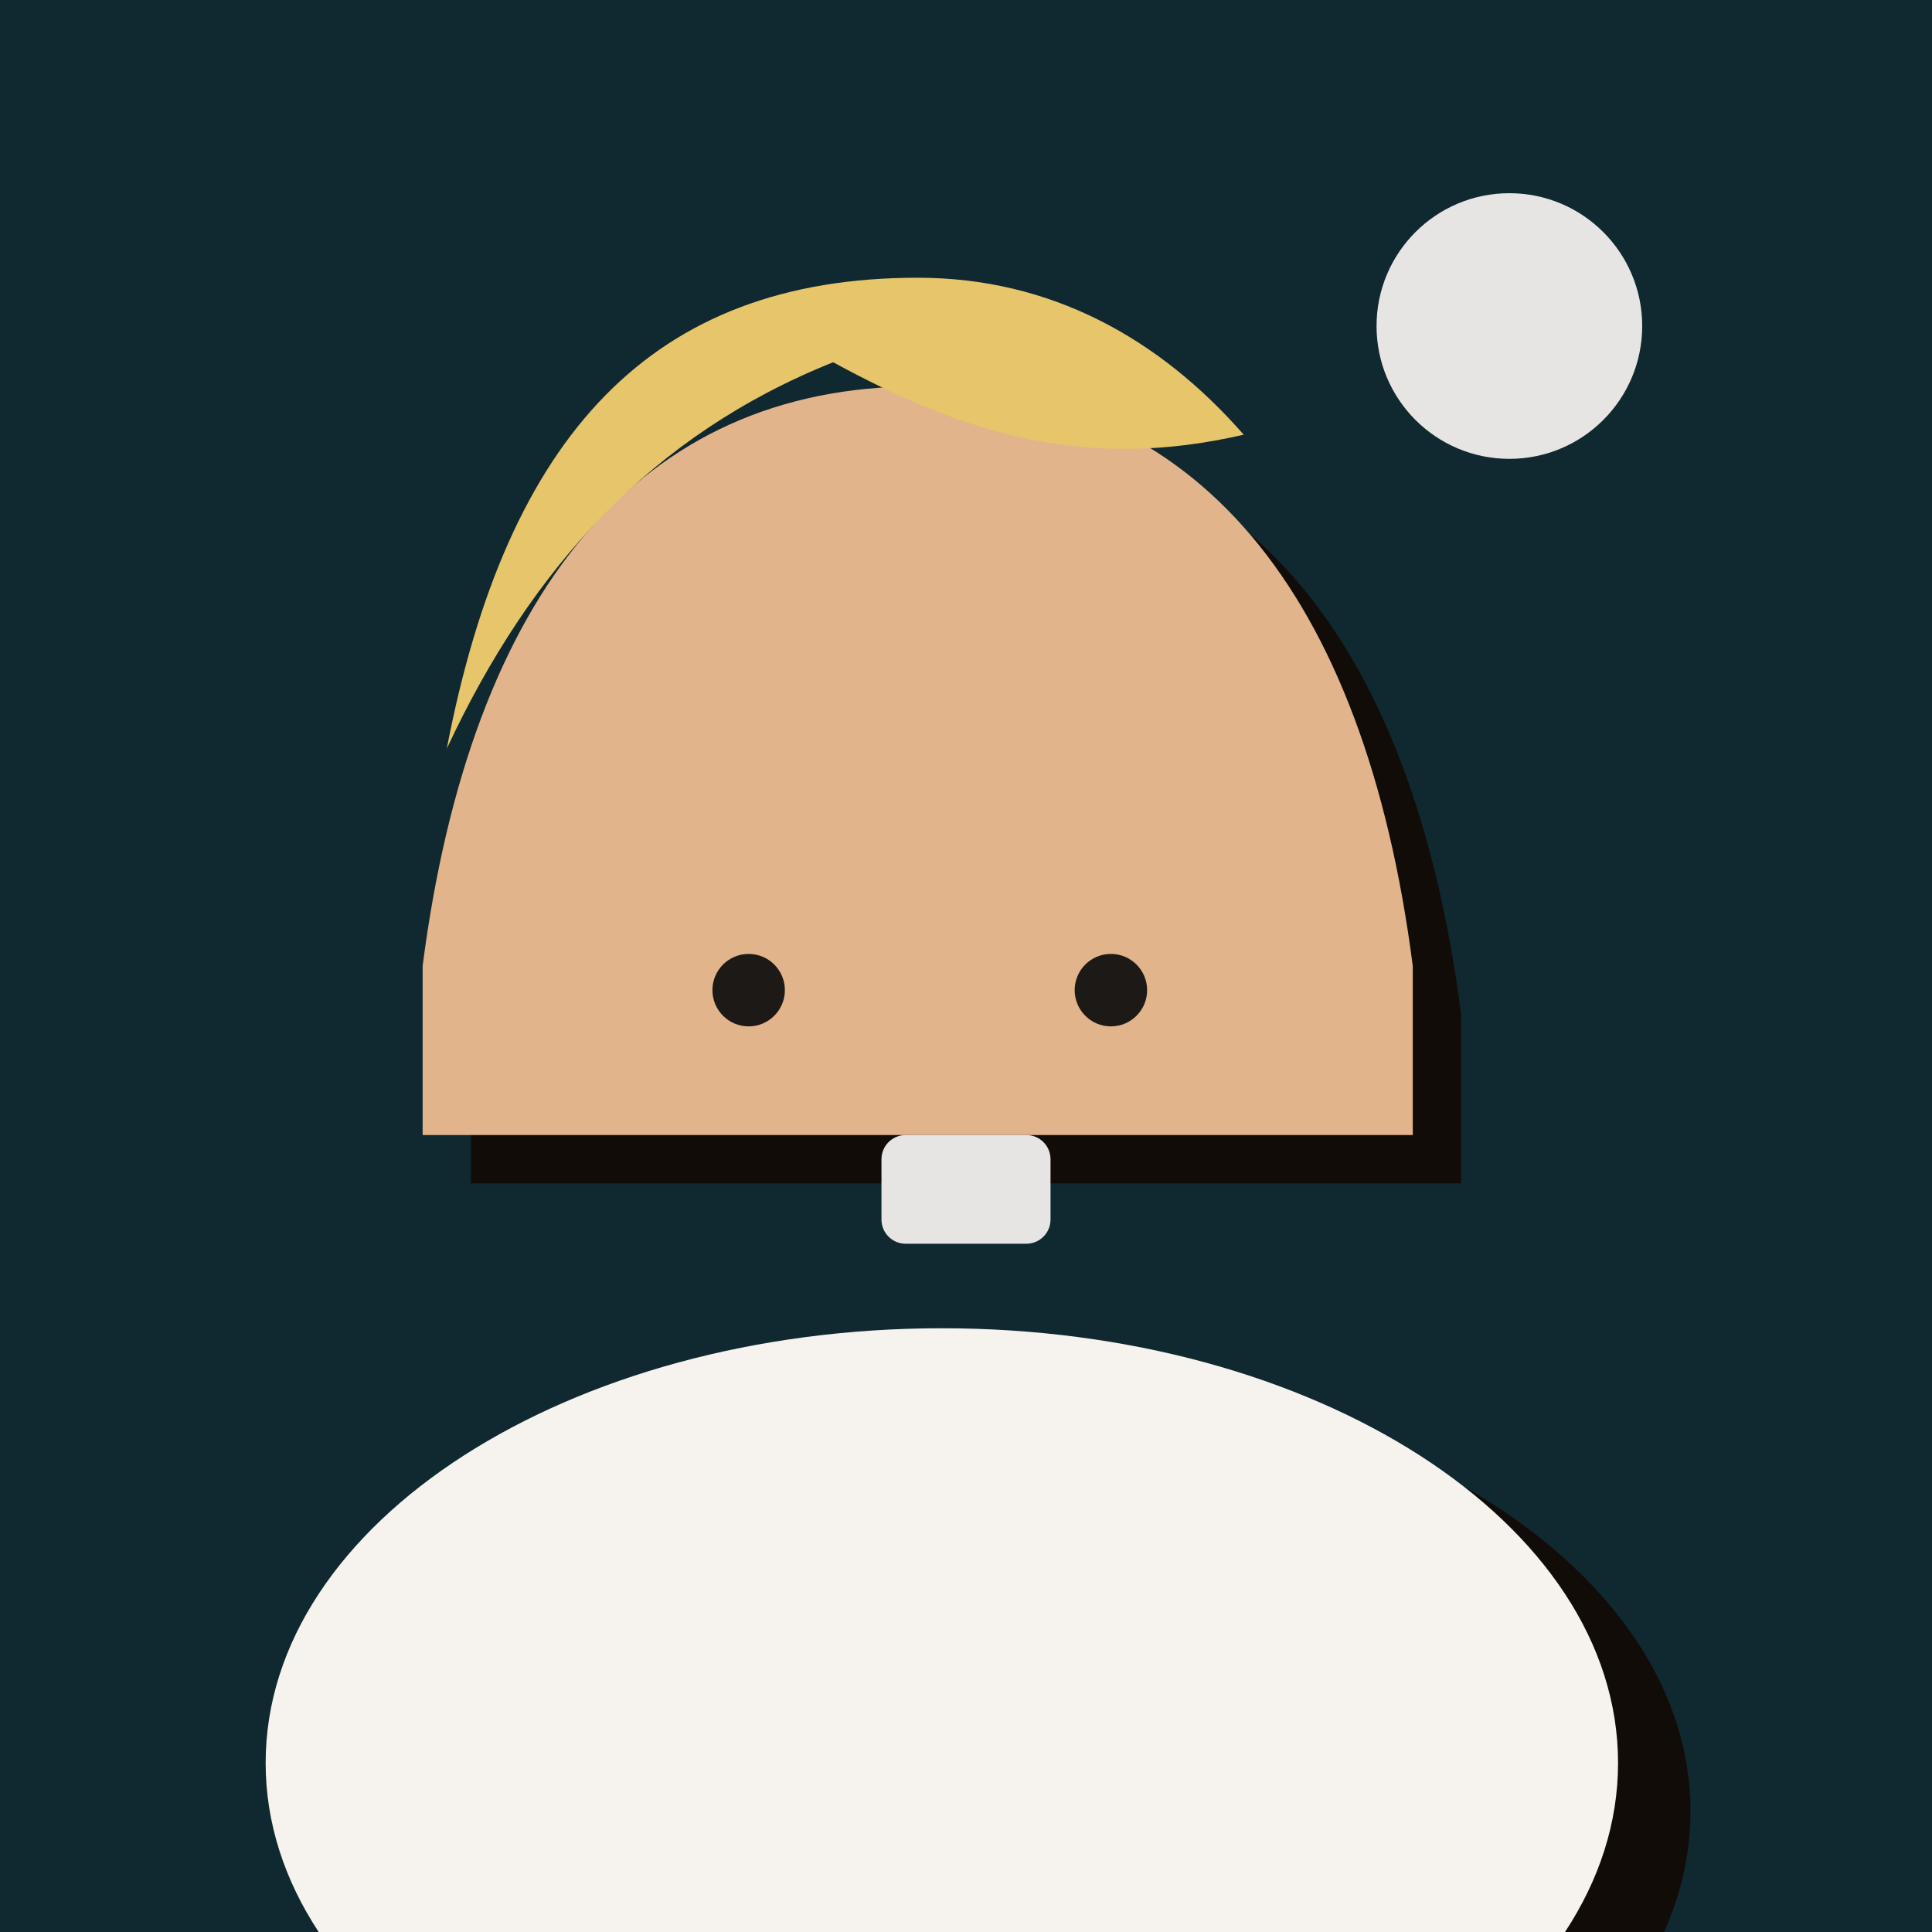
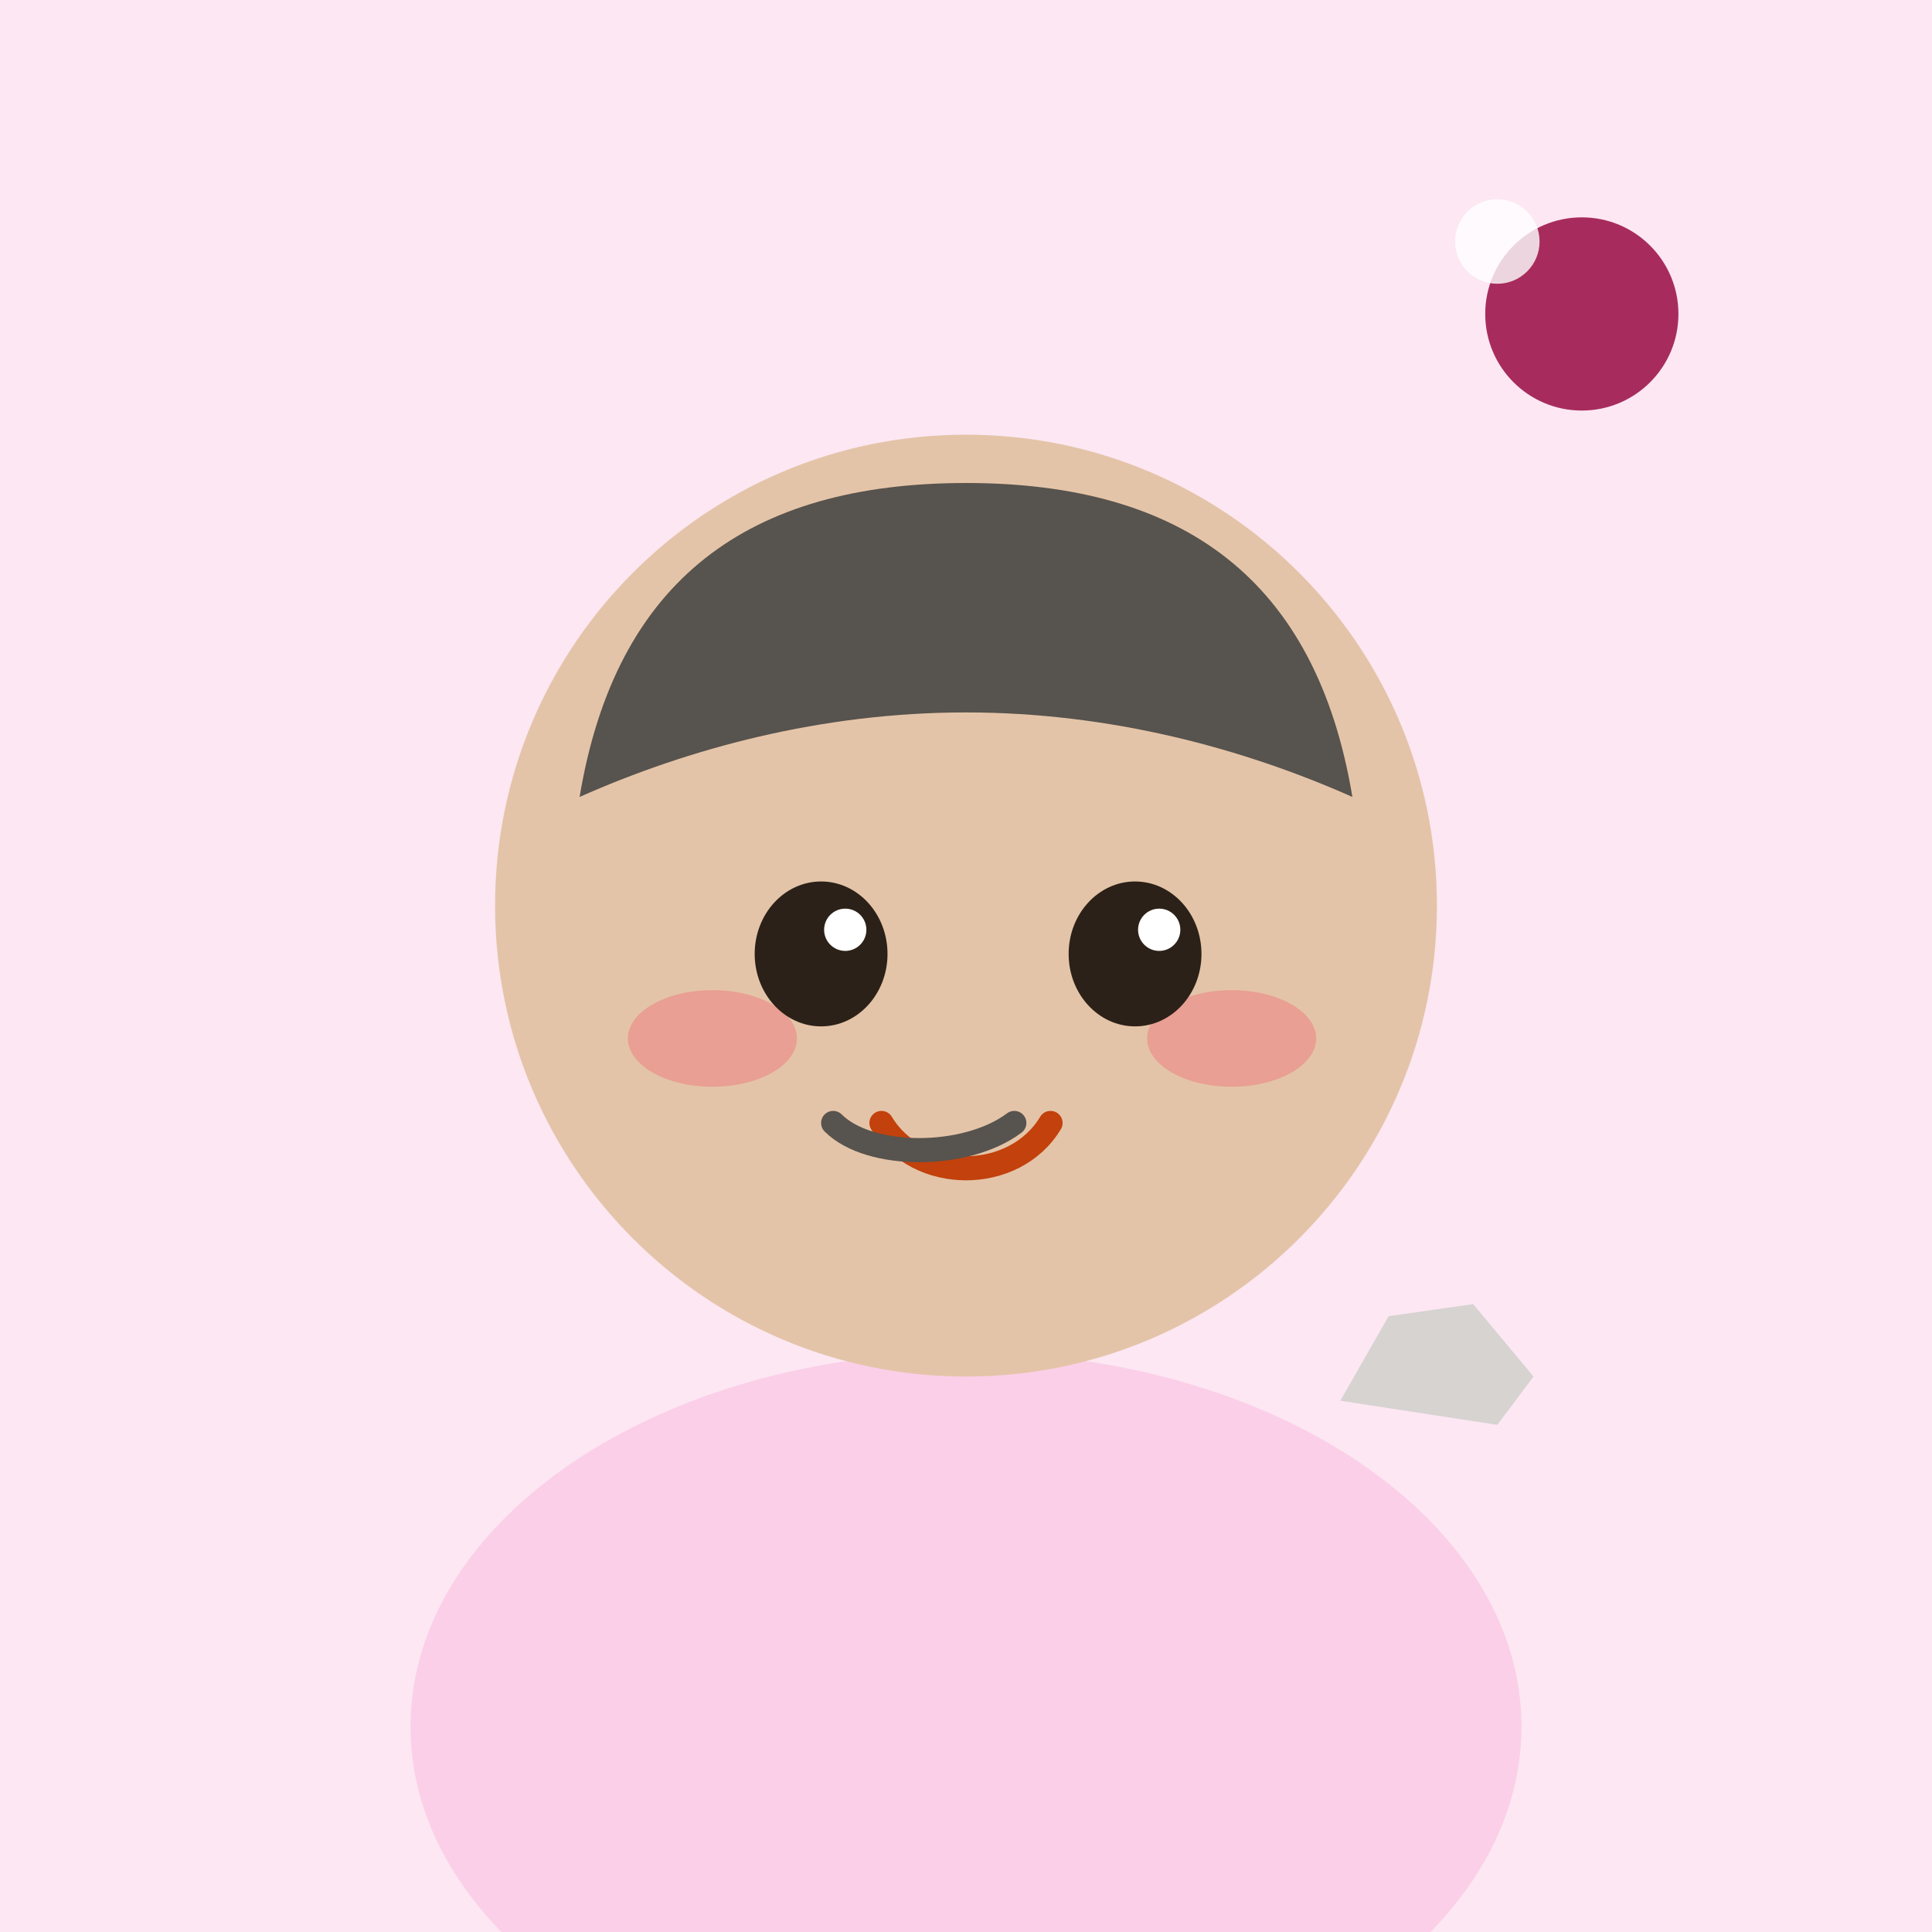
<svg xmlns="http://www.w3.org/2000/svg" viewBox="0 0 320 320">
-   <rect width="320" height="320" fill="#102830" />
-   <circle cx="250" cy="54" r="22" fill="#E7E5E4" />
-   <ellipse cx="168" cy="300" rx="112" ry="72" fill="#120C09" />
-   <ellipse cx="156" cy="292" rx="112" ry="72" fill="#F6F3EE" />
-   <path d="M78 168c8-62 36-96 82-96s74 34 82 96v28H78z" fill="#120C09" />
-   <path d="M70 160c8-62 36-96 82-96s74 34 82 96v28H70z" fill="#E2B48C" />
-   <path d="M74 124c10-52 34-78 78-78 22 0 40 10 54 26-26 6-46 0-68-12-30 12-50 34-64 64z" fill="#E7C56A" />
-   <circle cx="124" cy="164" r="6" fill="#1C1917" />
-   <circle cx="184" cy="164" r="6" fill="#1C1917" />
-   <rect x="146" y="188" width="28" height="18" rx="4" fill="#E7E5E4" />
+   <rect width="320" height="320" fill="#FCE7F3" />
+   <circle cx="262" cy="52" r="16" fill="#9D174D" opacity="0.9" />
+   <circle cx="248" cy="40" r="7" fill="#FFFFFF" opacity="0.8" />
+   <ellipse cx="160" cy="286" rx="92" ry="62" fill="#FBCFE8" />
+   <circle cx="160" cy="150" r="78" fill="#E4C4A8" />
+   <path d="M96 132c6-36 28-52 64-52s58 16 64 52c-18-8-40-14-64-14s-46 6-64 14z" fill="#57534E" />
+   <ellipse cx="118" cy="172" rx="14" ry="8" fill="#F43F5E" opacity="0.28" />
+   <ellipse cx="204" cy="172" rx="14" ry="8" fill="#F43F5E" opacity="0.28" />
+   <ellipse cx="136" cy="158" rx="11" ry="12" fill="#2B2118" />
+   <ellipse cx="188" cy="158" rx="11" ry="12" fill="#2B2118" />
+   <circle cx="140" cy="154" r="3.5" fill="#FFFFFF" />
+   <circle cx="192" cy="154" r="3.5" fill="#FFFFFF" />
+   <path d="M146 186c6 10 22 10 28 0" stroke="#C2410C" stroke-width="4" fill="none" stroke-linecap="round" />
+   <path d="M138 186c6 6 22 6 30 0" stroke="#57534E" stroke-width="4" fill="none" stroke-linecap="round" />
+   <path d="M222 232l8-14 14-2 10 12-6 8z" fill="#D6D3D1" />
</svg>
